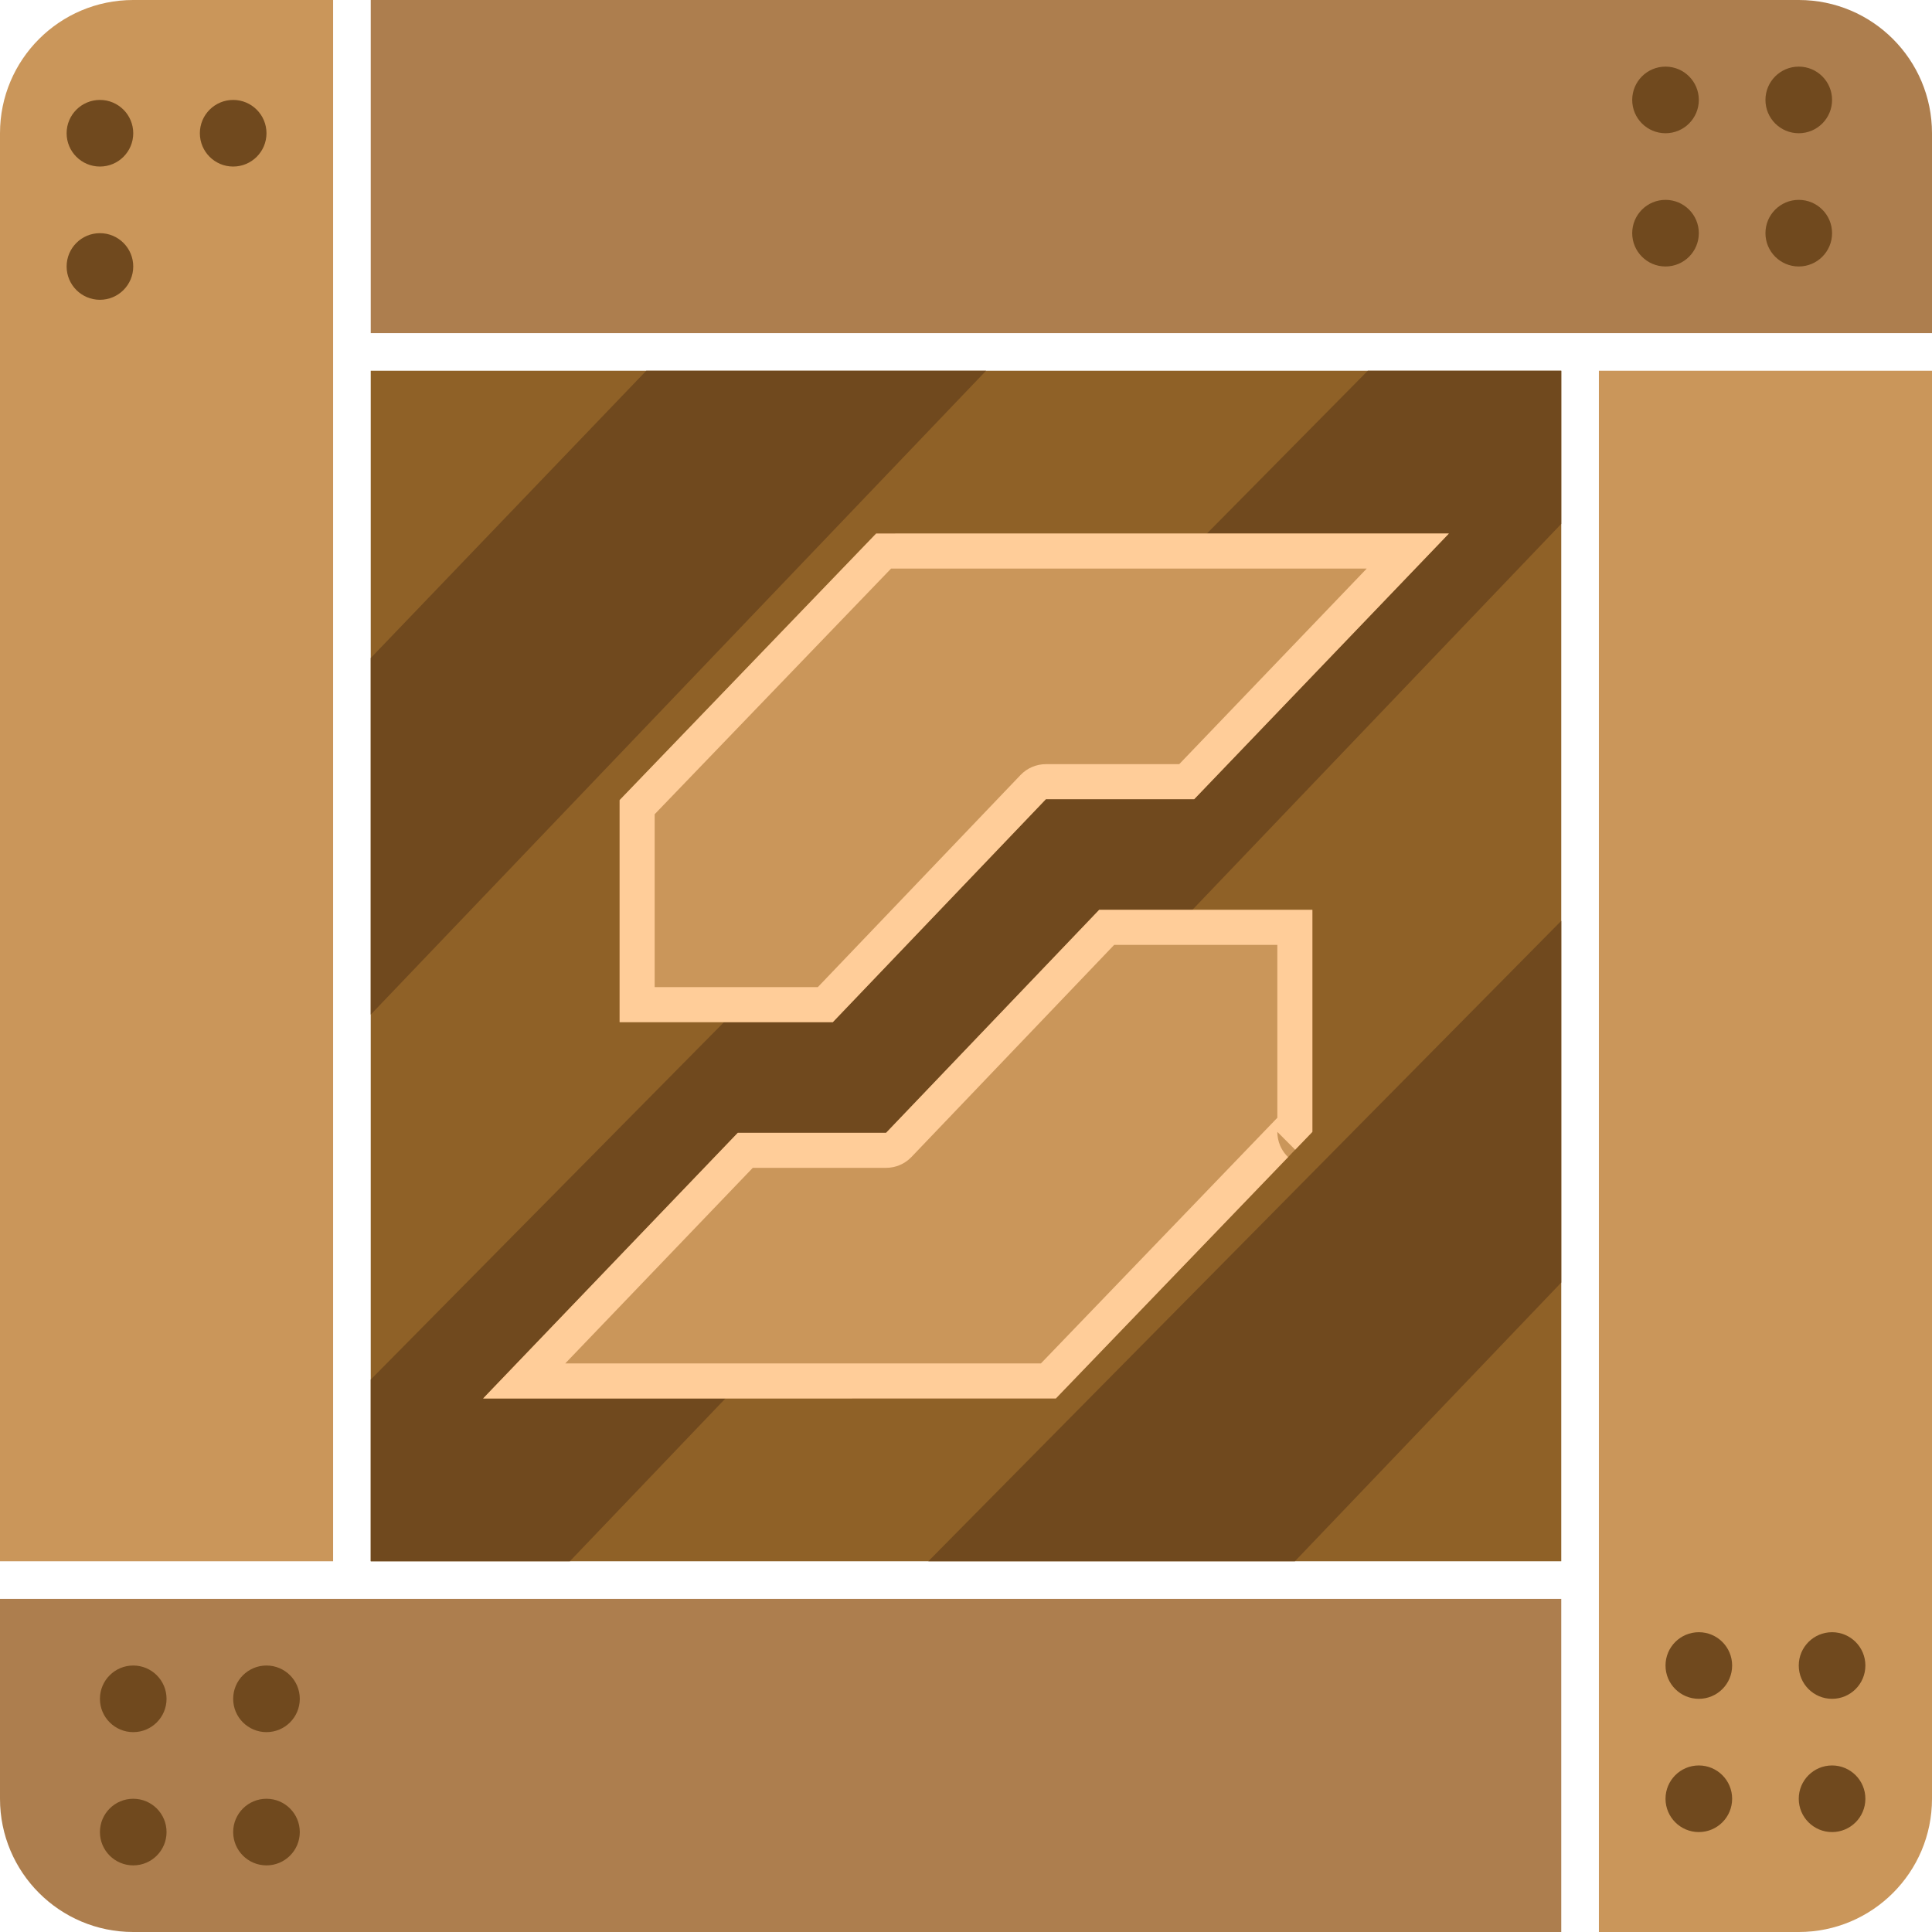
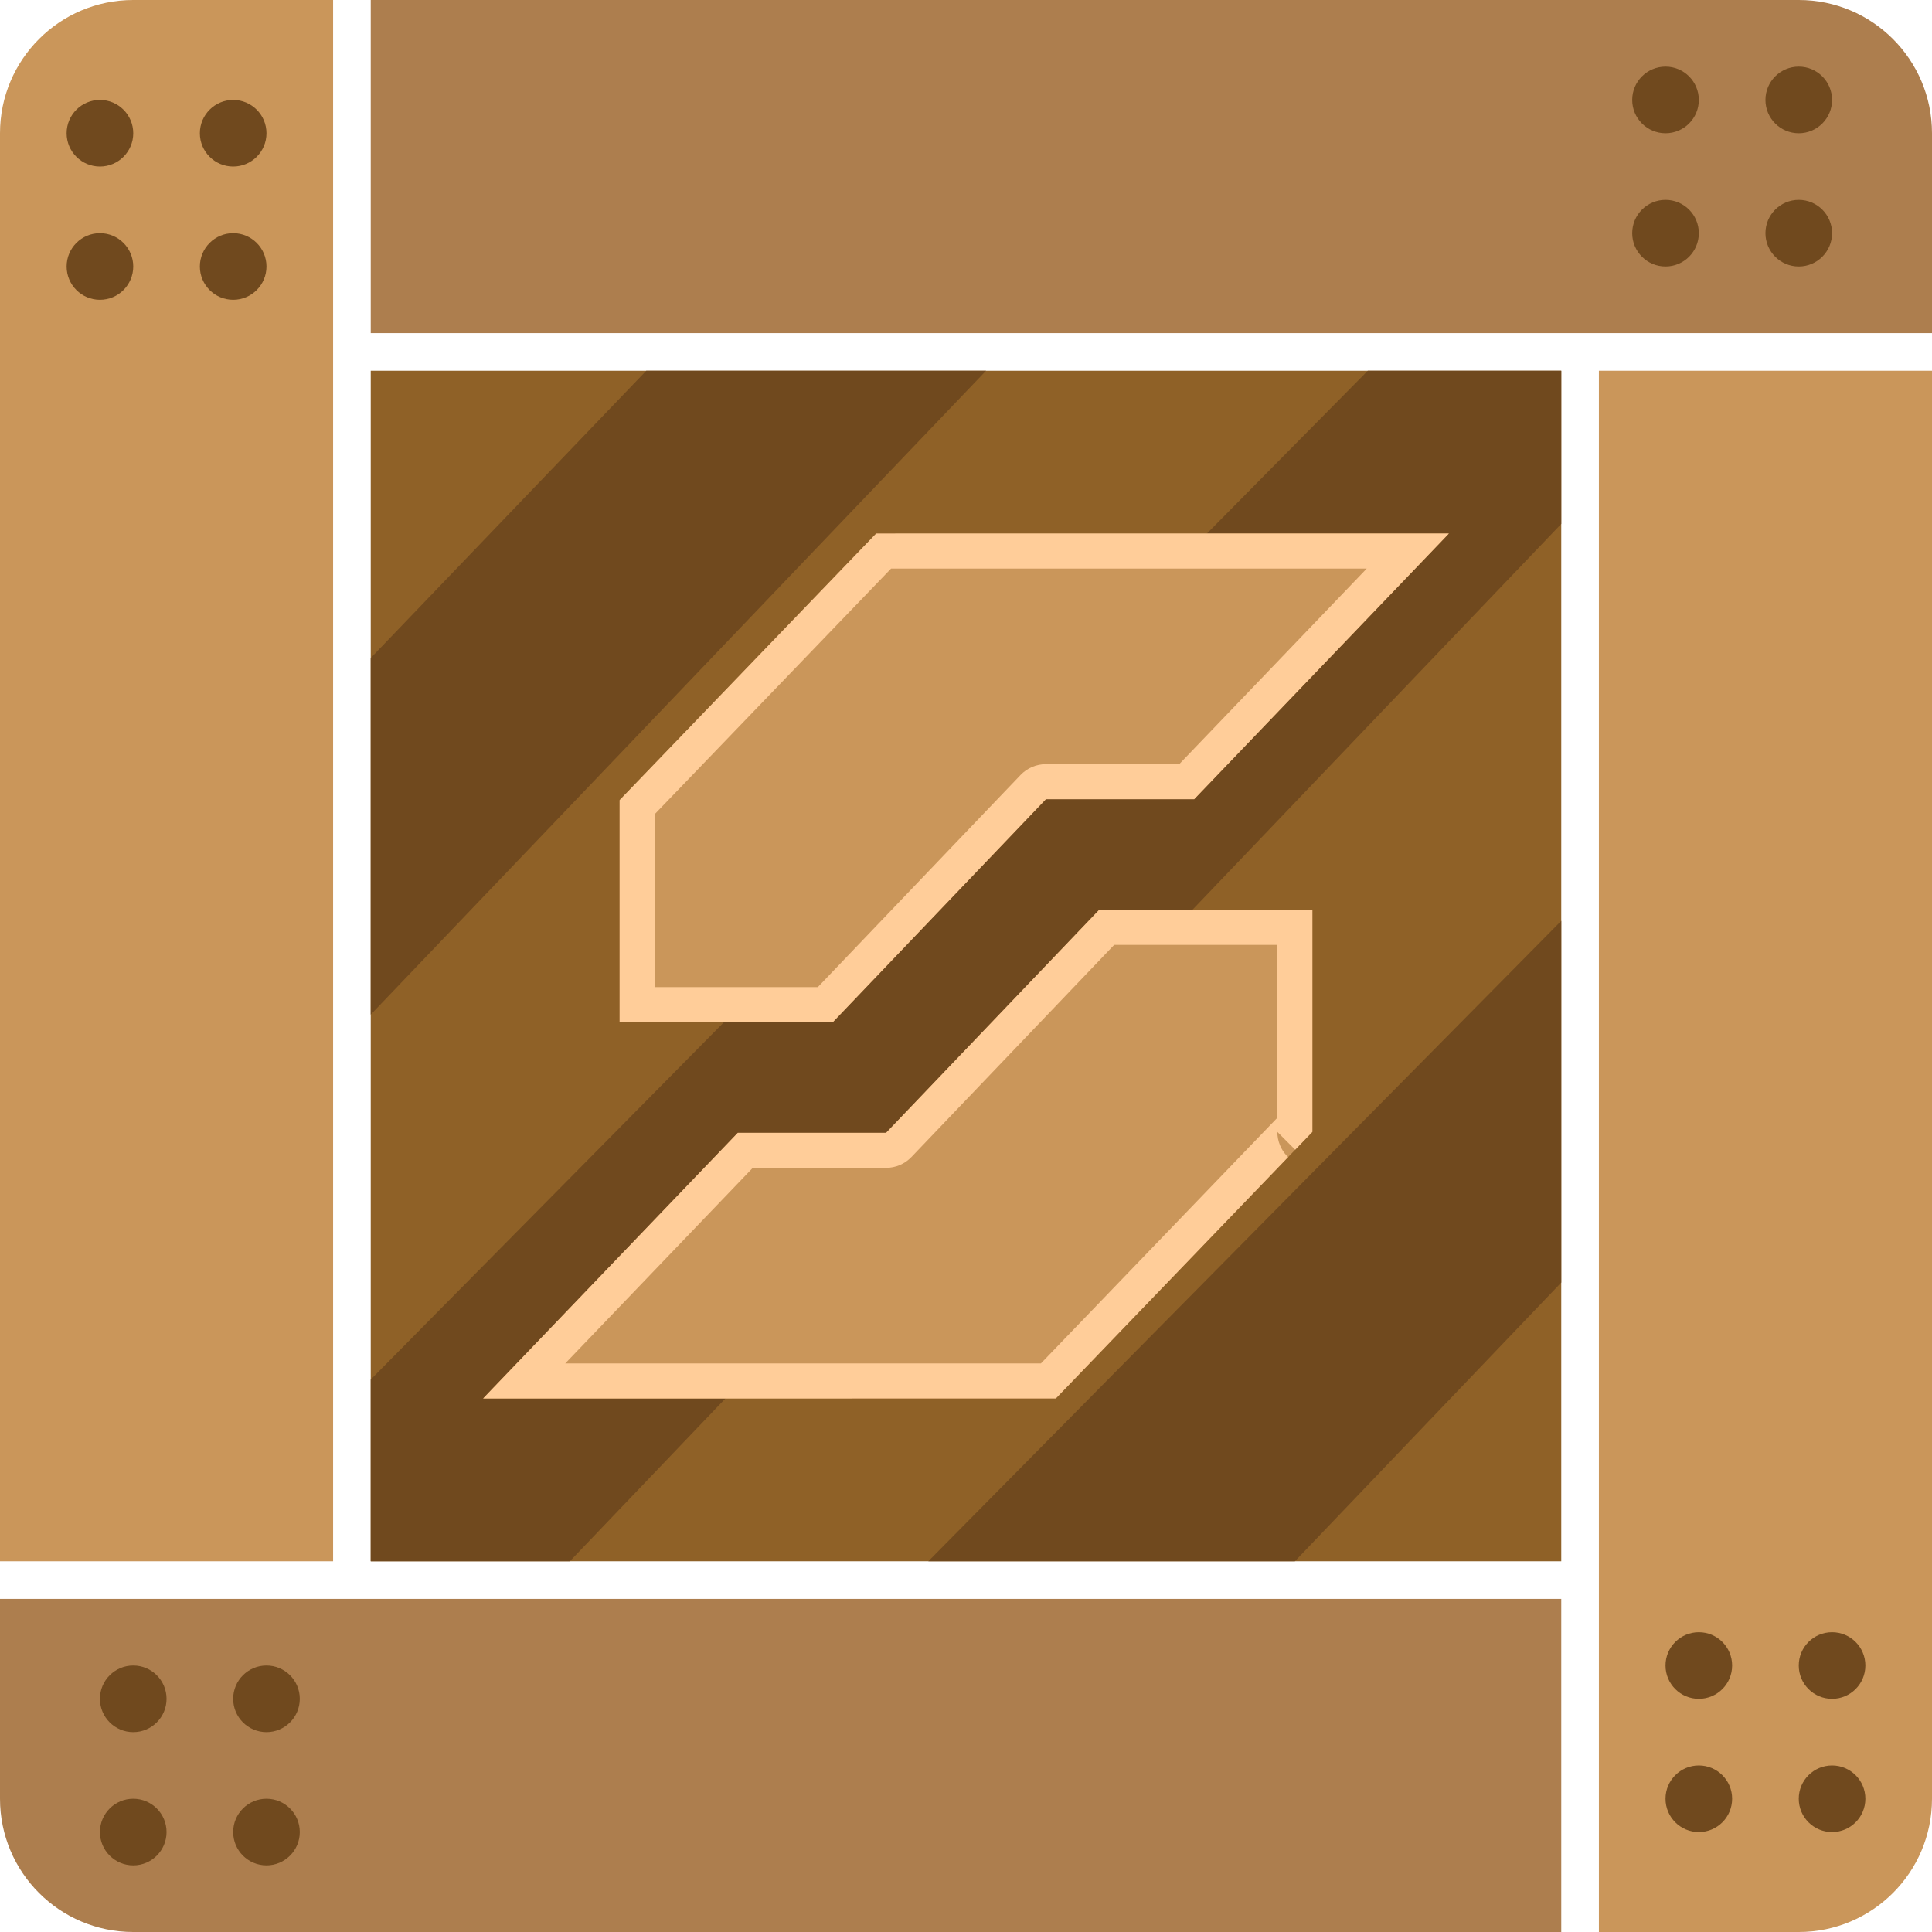
<svg xmlns="http://www.w3.org/2000/svg" width="100%" height="100%" viewBox="0 0 58 58" version="1.1" xml:space="preserve" style="fill-rule:evenodd;clip-rule:evenodd;stroke-linejoin:round;stroke-miterlimit:2;">
  <g>
    <g transform="matrix(0.940533,0,0,0.940533,1.72454,1.72454)">
      <rect x="10" y="10" width="38" height="38" style="fill:rgb(143,97,39);" />
      <g transform="matrix(0.00252049,0,0,0.00252049,-4.36192,-1.23427)">
        <path d="M5698.06,8095.25L5698.06,12610.8L13490.4,4457.17L9187.23,4457.17L5698.06,8095.25Z" style="fill:rgb(112,73,30);" />
      </g>
      <g transform="matrix(0.00252049,0,0,0.00252049,18.6689,-1.23427)">
        <path d="M-3439.38,17232.7L-3439.38,19533.6L-917.96,19533.6L11637,6396.43L11637,4457.17L9187.23,4457.17L-3439.38,17232.7Z" style="fill:rgb(112,73,30);" />
      </g>
      <g transform="matrix(0.00252049,0,0,0.00252049,30.5025,10.5993)">
        <path d="M-1073.24,14838.6L3568.93,14838.6L6942.09,11309.1L6942.09,6728.79L-1073.24,14838.6Z" style="fill:rgb(112,73,30);" />
      </g>
    </g>
    <g transform="matrix(0.00249257,0,0,0.00249257,5.15608,5.15615)">
      <path d="M5394.38,7568.21L5394.4,10242.2L7961.75,10242.1L10528.1,7556.78L12314.1,7556.76L15381.3,4357.63L8483.96,4357.73L5394.38,7568.22L5394.39,7568.22L5394.38,7568.21ZM13737.6,11563.7L13737.6,8889.75L11170.2,8889.79L8603.89,11575.1L6817.89,11575.2L3750.72,14774.3L10648,14774.2L13737.6,11563.7L13737.6,11563.7L13737.6,11563.7Z" style="fill:rgb(202,150,90);" />
      <path d="M5394.38,7568.21L8483.96,4357.73L15381.3,4357.63L12314.1,7556.76L10528.1,7556.78L7961.75,10242.1L5394.4,10242.2L5394.38,7568.21ZM5816.21,7738.22L5816.23,9820.33L7781.39,9820.3L10223.1,7265.33C10302.7,7182.05 10412.9,7134.95 10528.1,7134.94L12134.1,7134.93L14392.4,4779.47L8663.45,4779.56L5816.21,7738.22ZM13530.7,11778.7L13315.8,11563.7C13315.8,11619.4 13326.8,11675.6 13349.5,11728.9L13360.3,11752.4C13382.1,11796 13411,11834.8 13445.1,11867.7L10648,14774.2L3750.72,14774.3L6817.89,11575.2L8603.89,11575.1L11170.2,8889.79L13737.6,8889.75L13737.6,11563.7L13530.7,11778.7ZM13315.8,11393.7L13315.7,9311.59L11350.6,9311.61L8908.85,11866.6C8829.27,11949.9 8719.09,11997 8603.9,11997L6997.85,11997L4739.56,14352.4L10468.5,14352.4L13315.8,11393.7Z" style="fill:rgb(255,205,153);" />
    </g>
    <g>
      <g transform="matrix(0.976461,0,0,1,1.36526,0)">
        <path d="M53.904,0C56.166,0 58,1.791 58,4C58,6.784 58,10 58,10L10,10L10,0L53.904,0Z" style="fill:rgb(173,126,78);" />
      </g>
      <g transform="matrix(1,0,0,0.976461,0,1.36526)">
        <path d="M58,10L58,53.904C58,56.166 56.209,58 54,58C51.216,58 48,58 48,58L48,10L58,10Z" style="fill:rgb(202,150,90);" />
      </g>
      <g transform="matrix(0.976461,0,0,1,0,0)">
        <path d="M48,48L48,58L4.096,58C1.834,58 -0,56.209 -0,54C0,51.216 0,48 0,48L48,48Z" style="fill:rgb(173,126,78);" />
      </g>
      <g transform="matrix(1,0,0,0.976461,0,0)">
        <path d="M10,0L10,48L0,48L0,4.096C0,1.834 1.791,-0 4,-0C6.784,0 10,0 10,0Z" style="fill:rgb(202,150,90);" />
      </g>
    </g>
    <g>
      <circle cx="54" cy="3" r="1" style="fill:rgb(112,73,30);" />
      <circle cx="50" cy="3" r="1" style="fill:rgb(112,73,30);" />
      <circle cx="54" cy="7" r="1" style="fill:rgb(112,73,30);" />
      <circle cx="50" cy="7" r="1" style="fill:rgb(112,73,30);" />
      <circle cx="55" cy="54" r="1" style="fill:rgb(112,73,30);" />
      <circle cx="55" cy="50" r="1" style="fill:rgb(112,73,30);" />
      <circle cx="51" cy="54" r="1" style="fill:rgb(112,73,30);" />
      <circle cx="51" cy="50" r="1" style="fill:rgb(112,73,30);" />
      <circle cx="4" cy="55" r="1" style="fill:rgb(112,73,30);" />
      <circle cx="8" cy="55" r="1" style="fill:rgb(112,73,30);" />
      <circle cx="4" cy="51" r="1" style="fill:rgb(112,73,30);" />
      <circle cx="8" cy="51" r="1" style="fill:rgb(112,73,30);" />
      <circle cx="3" cy="4" r="1" style="fill:rgb(112,73,30);" />
      <circle cx="3" cy="8" r="1" style="fill:rgb(112,73,30);" />
+       <g transform="matrix(1,0,0,1,4,0)">
+         <circle cx="3" cy="8" r="1" style="fill:rgb(112,73,30);" />
+       </g>
      <circle cx="7" cy="4" r="1" style="fill:rgb(112,73,30);" />
    </g>
  </g>
</svg>
